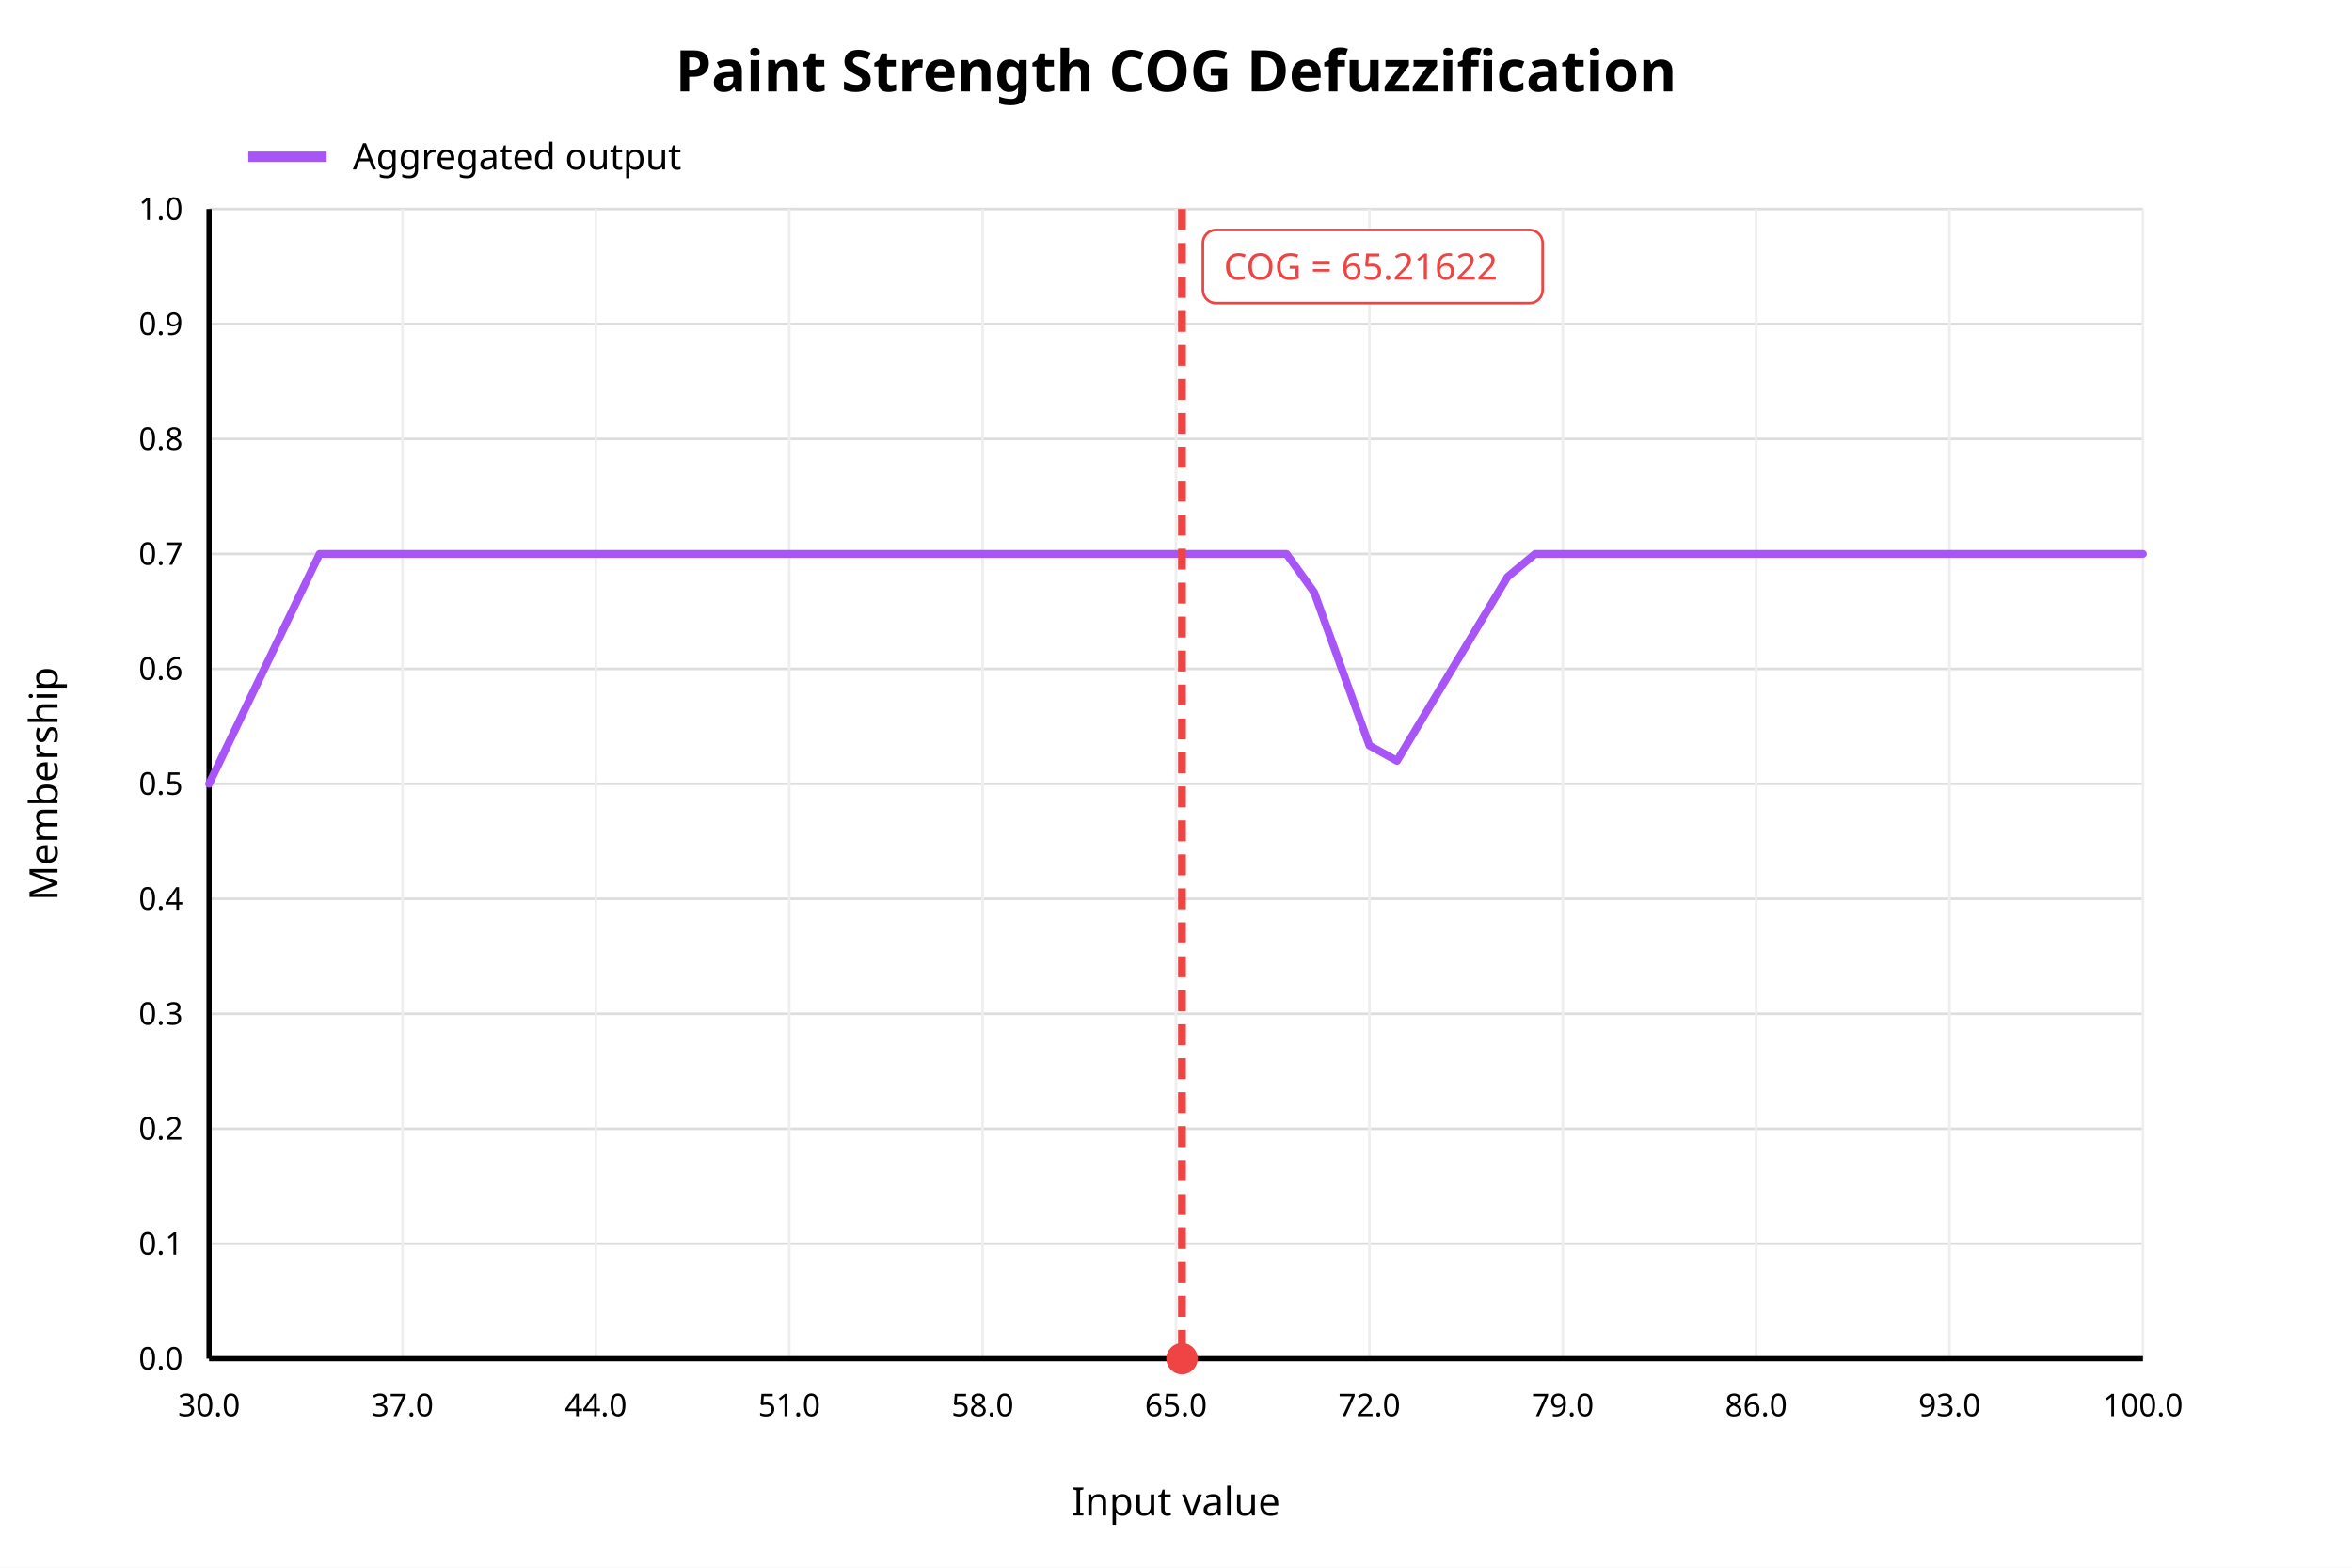
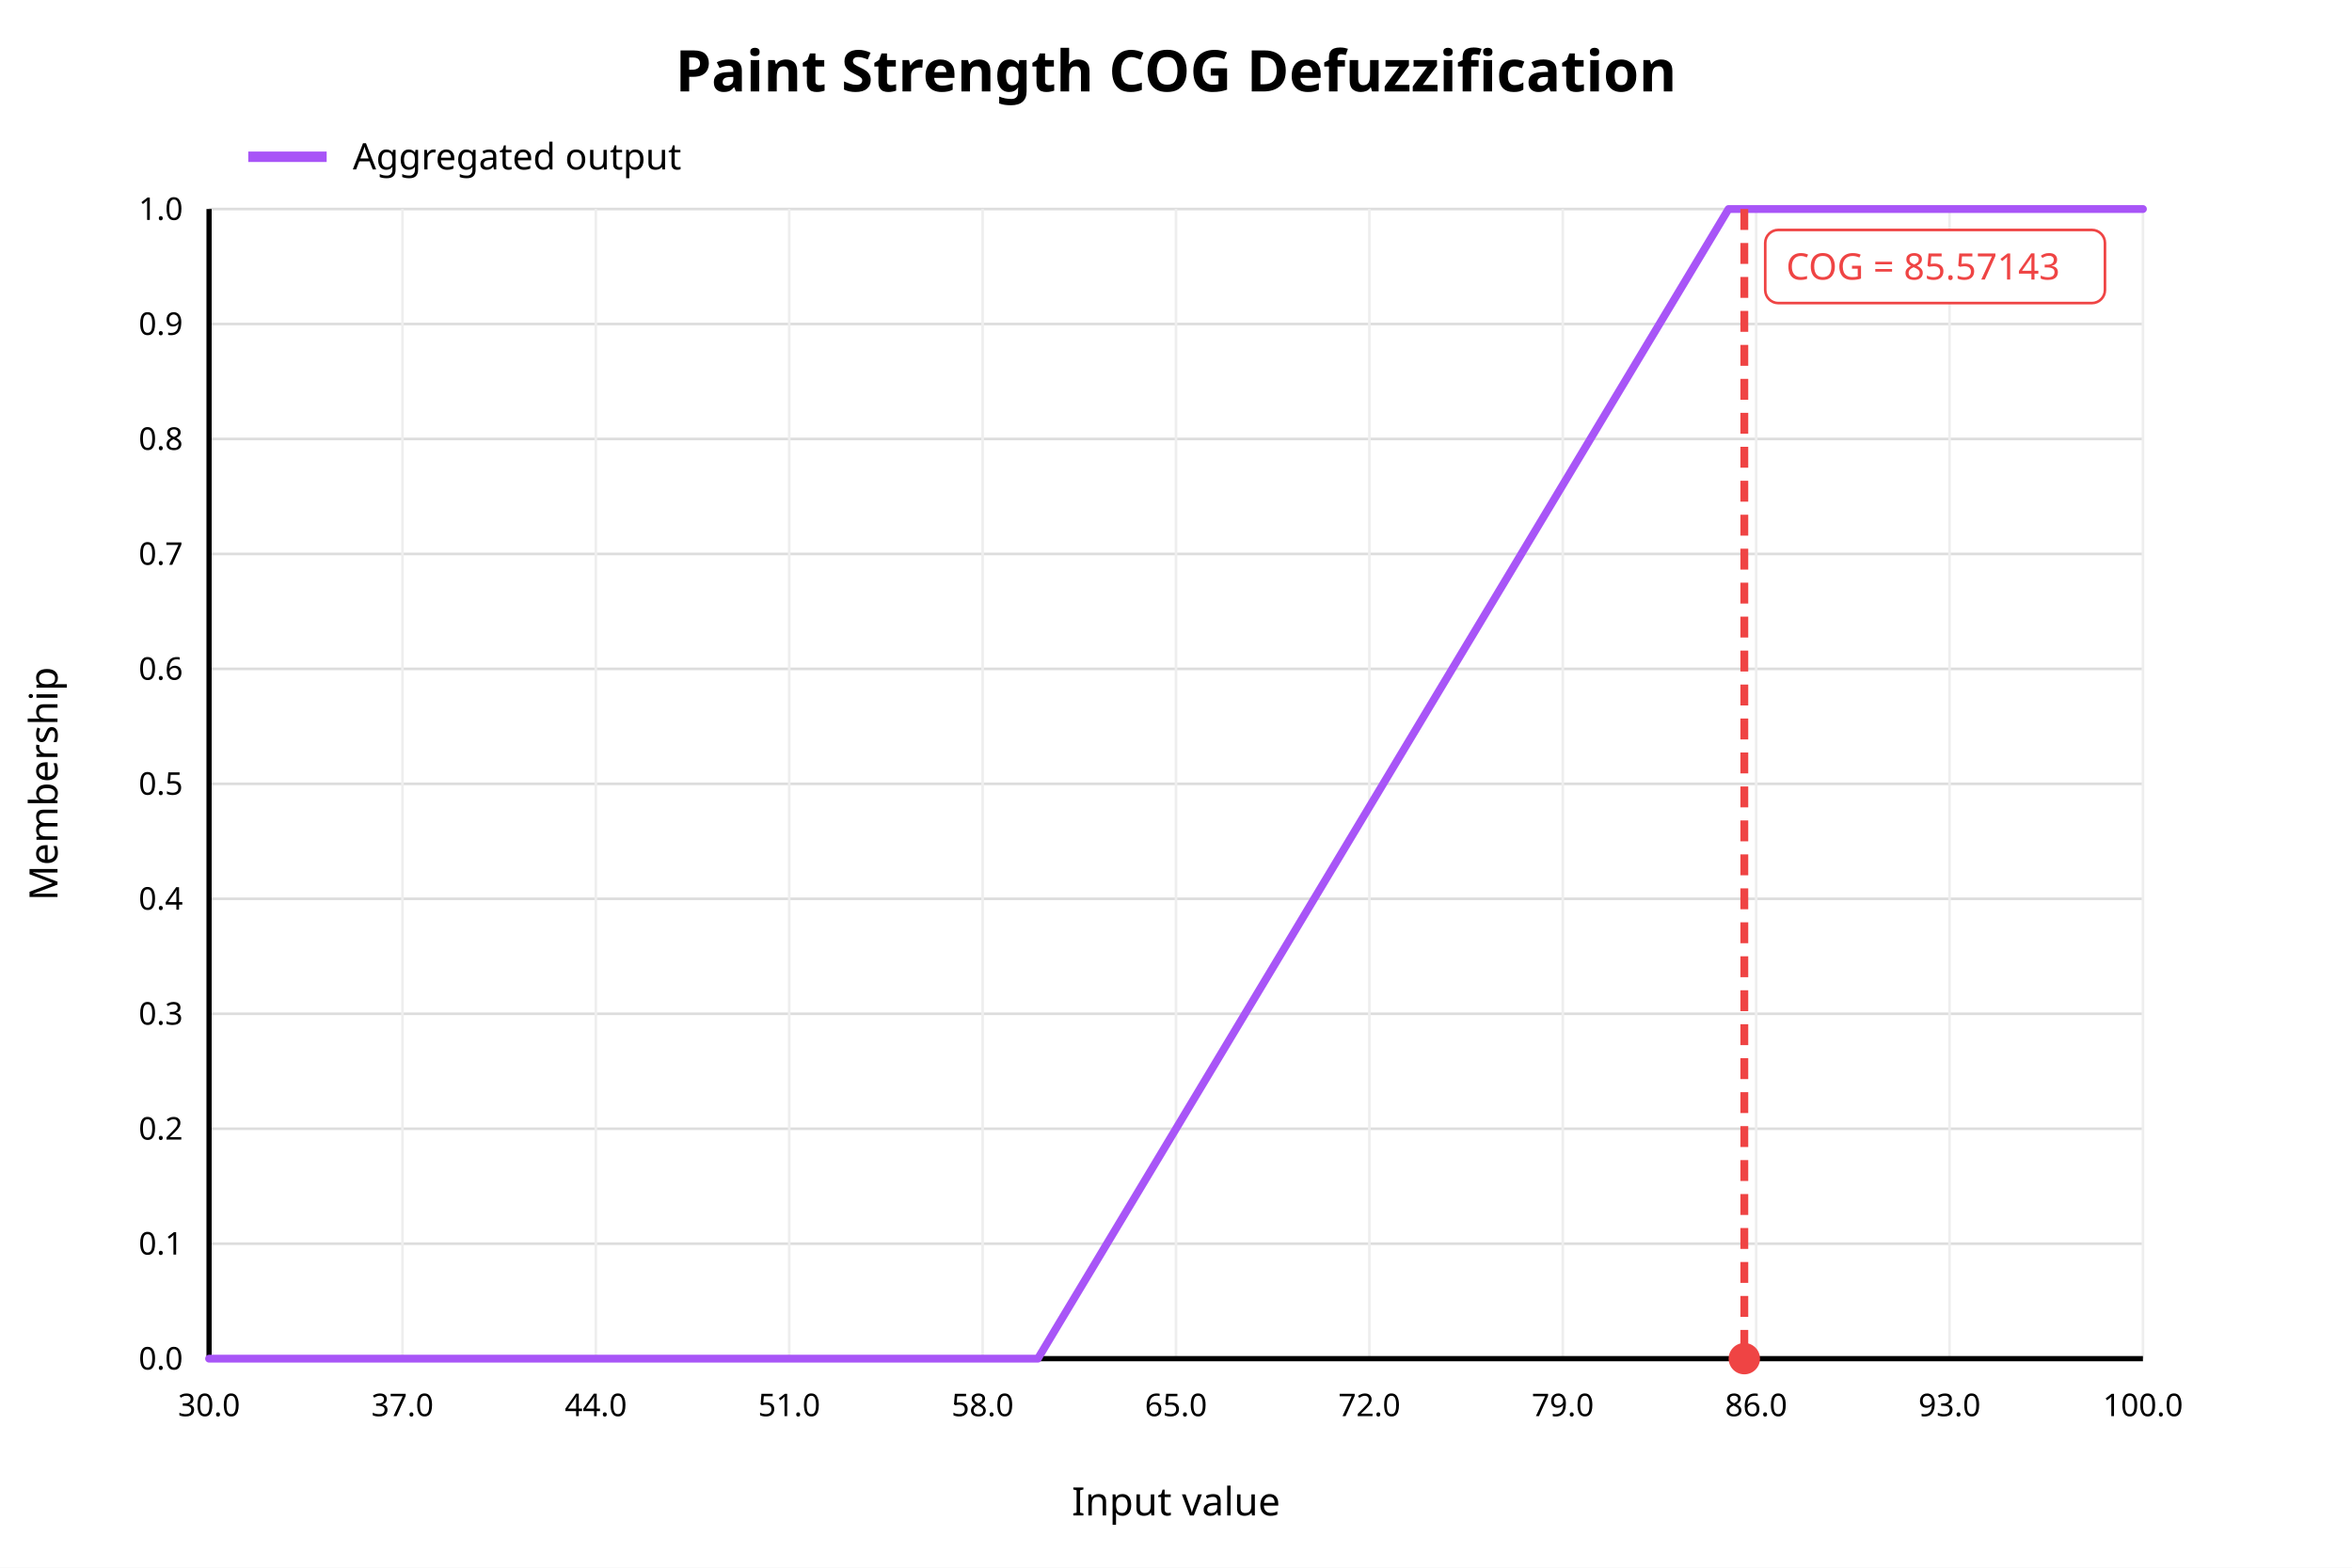
<svg xmlns="http://www.w3.org/2000/svg" width="900" height="600" viewBox="0 0 900 600">
  <rect x="0" y="0" width="900" height="600" fill="white" />
  <text x="450" y="35" text-anchor="middle" font-family="sans-serif" font-size="22" font-weight="bold" fill="black">Paint Strength COG Defuzzification</text>
  <line x1="80" y1="520.00" x2="820" y2="520.00" stroke="#dddddd" stroke-width="1" />
  <text x="70" y="520.00" text-anchor="end" dominant-baseline="middle" font-family="sans-serif" font-size="12" fill="black">0.0</text>
  <line x1="80" y1="476.00" x2="820" y2="476.00" stroke="#dddddd" stroke-width="1" />
  <text x="70" y="476.00" text-anchor="end" dominant-baseline="middle" font-family="sans-serif" font-size="12" fill="black">0.1</text>
  <line x1="80" y1="432.00" x2="820" y2="432.00" stroke="#dddddd" stroke-width="1" />
  <text x="70" y="432.00" text-anchor="end" dominant-baseline="middle" font-family="sans-serif" font-size="12" fill="black">0.2</text>
  <line x1="80" y1="388.00" x2="820" y2="388.00" stroke="#dddddd" stroke-width="1" />
  <text x="70" y="388.00" text-anchor="end" dominant-baseline="middle" font-family="sans-serif" font-size="12" fill="black">0.3</text>
  <line x1="80" y1="344.00" x2="820" y2="344.00" stroke="#dddddd" stroke-width="1" />
  <text x="70" y="344.00" text-anchor="end" dominant-baseline="middle" font-family="sans-serif" font-size="12" fill="black">0.4</text>
  <line x1="80" y1="300.00" x2="820" y2="300.00" stroke="#dddddd" stroke-width="1" />
  <text x="70" y="300.00" text-anchor="end" dominant-baseline="middle" font-family="sans-serif" font-size="12" fill="black">0.5</text>
  <line x1="80" y1="256.00" x2="820" y2="256.00" stroke="#dddddd" stroke-width="1" />
  <text x="70" y="256.00" text-anchor="end" dominant-baseline="middle" font-family="sans-serif" font-size="12" fill="black">0.6</text>
  <line x1="80" y1="212.00" x2="820" y2="212.00" stroke="#dddddd" stroke-width="1" />
  <text x="70" y="212.00" text-anchor="end" dominant-baseline="middle" font-family="sans-serif" font-size="12" fill="black">0.7</text>
  <line x1="80" y1="168.00" x2="820" y2="168.00" stroke="#dddddd" stroke-width="1" />
  <text x="70" y="168.00" text-anchor="end" dominant-baseline="middle" font-family="sans-serif" font-size="12" fill="black">0.8</text>
  <line x1="80" y1="124.00" x2="820" y2="124.00" stroke="#dddddd" stroke-width="1" />
  <text x="70" y="124.00" text-anchor="end" dominant-baseline="middle" font-family="sans-serif" font-size="12" fill="black">0.9</text>
  <line x1="80" y1="80.00" x2="820" y2="80.00" stroke="#dddddd" stroke-width="1" />
  <text x="70" y="80.00" text-anchor="end" dominant-baseline="middle" font-family="sans-serif" font-size="12" fill="black">1.0</text>
  <line x1="80.00" y1="80" x2="80.00" y2="520" stroke="#eeeeee" stroke-width="1" />
  <text x="80.00" y="542" text-anchor="middle" font-family="sans-serif" font-size="12" fill="black">30.0</text>
  <line x1="154.00" y1="80" x2="154.00" y2="520" stroke="#eeeeee" stroke-width="1" />
  <text x="154.00" y="542" text-anchor="middle" font-family="sans-serif" font-size="12" fill="black">37.0</text>
  <line x1="228.00" y1="80" x2="228.00" y2="520" stroke="#eeeeee" stroke-width="1" />
  <text x="228.00" y="542" text-anchor="middle" font-family="sans-serif" font-size="12" fill="black">44.0</text>
  <line x1="302.00" y1="80" x2="302.00" y2="520" stroke="#eeeeee" stroke-width="1" />
  <text x="302.00" y="542" text-anchor="middle" font-family="sans-serif" font-size="12" fill="black">51.0</text>
  <line x1="376.00" y1="80" x2="376.00" y2="520" stroke="#eeeeee" stroke-width="1" />
  <text x="376.00" y="542" text-anchor="middle" font-family="sans-serif" font-size="12" fill="black">58.0</text>
  <line x1="450.00" y1="80" x2="450.00" y2="520" stroke="#eeeeee" stroke-width="1" />
  <text x="450.00" y="542" text-anchor="middle" font-family="sans-serif" font-size="12" fill="black">65.0</text>
  <line x1="524.00" y1="80" x2="524.00" y2="520" stroke="#eeeeee" stroke-width="1" />
  <text x="524.00" y="542" text-anchor="middle" font-family="sans-serif" font-size="12" fill="black">72.0</text>
  <line x1="598.00" y1="80" x2="598.00" y2="520" stroke="#eeeeee" stroke-width="1" />
  <text x="598.00" y="542" text-anchor="middle" font-family="sans-serif" font-size="12" fill="black">79.0</text>
  <line x1="672.00" y1="80" x2="672.00" y2="520" stroke="#eeeeee" stroke-width="1" />
  <text x="672.00" y="542" text-anchor="middle" font-family="sans-serif" font-size="12" fill="black">86.0</text>
  <line x1="746.00" y1="80" x2="746.00" y2="520" stroke="#eeeeee" stroke-width="1" />
  <text x="746.00" y="542" text-anchor="middle" font-family="sans-serif" font-size="12" fill="black">93.0</text>
  <line x1="820.00" y1="80" x2="820.00" y2="520" stroke="#eeeeee" stroke-width="1" />
  <text x="820.00" y="542" text-anchor="middle" font-family="sans-serif" font-size="12" fill="black">100.0</text>
  <line x1="80" y1="520" x2="820" y2="520" stroke="black" stroke-width="2" />
  <line x1="80" y1="80" x2="80" y2="520" stroke="black" stroke-width="2" />
  <text x="450" y="580" text-anchor="middle" font-family="sans-serif" font-size="15" fill="black">Input value</text>
  <text x="22" y="300" text-anchor="middle" font-family="sans-serif" font-size="15" fill="black" transform="rotate(-90 22 300)">Membership</text>
-   <polyline fill="none" stroke="#a855f7" stroke-width="3" stroke-linejoin="round" stroke-linecap="round" points="80.00,300.00 90.57,278.00 101.14,256.00 111.71,234.00 122.29,212.00 132.86,212.00 143.43,212.00 154.00,212.00 164.57,212.00 175.14,212.00 185.71,212.00 196.29,212.00 206.86,212.00 217.43,212.00 228.00,212.00 238.57,212.00 249.14,212.00 259.71,212.00 270.29,212.00 280.86,212.00 291.43,212.00 302.00,212.00 312.57,212.00 323.14,212.00 333.71,212.00 344.29,212.00 354.86,212.00 365.43,212.00 376.00,212.00 386.57,212.00 397.14,212.00 407.71,212.00 418.29,212.00 428.86,212.00 439.43,212.00 450.00,212.00 460.57,212.00 471.14,212.00 481.71,212.00 492.29,212.00 502.86,226.67 513.43,256.00 524.00,285.33 534.57,291.20 545.14,273.60 555.71,256.00 566.29,238.40 576.86,220.80 587.43,212.00 598.00,212.00 608.57,212.00 619.14,212.00 629.71,212.00 640.29,212.00 650.86,212.00 661.43,212.00 672.00,212.00 682.57,212.00 693.14,212.00 703.71,212.00 714.29,212.00 724.86,212.00 735.43,212.00 746.00,212.00 756.57,212.00 767.14,212.00 777.71,212.00 788.29,212.00 798.86,212.00 809.43,212.00 820.00,212.00" />
-   <line x1="452.29" y1="80" x2="452.29" y2="520" stroke="#ef4444" stroke-width="3" stroke-dasharray="8 5" />
-   <circle cx="452.29" cy="520" r="6" fill="#ef4444" />
-   <rect x="460.29" y="88" width="130" height="28" rx="5" fill="white" stroke="#ef4444" />
-   <text x="468.29" y="107" font-family="sans-serif" font-size="14" fill="#ef4444">COG = 65.21622</text>
+   <polyline fill="none" stroke="#a855f7" stroke-width="3" stroke-linejoin="round" stroke-linecap="round" points="80.00,520.00 90.57,520.00 101.14,520.00 111.71,520.00 122.29,520.00 132.86,520.00 143.43,520.00 154.00,520.00 164.57,520.00 175.14,520.00 185.71,520.00 196.29,520.00 206.86,520.00 217.43,520.00 228.00,520.00 238.57,520.00 249.14,520.00 259.71,520.00 270.29,520.00 280.86,520.00 291.43,520.00 302.00,520.00 312.57,520.00 323.14,520.00 333.71,520.00 344.29,520.00 354.86,520.00 365.43,520.00 376.00,520.00 386.57,520.00 397.14,520.00 407.71,502.40 418.29,484.80 428.86,467.20 439.43,449.60 450.00,432.00 460.57,414.40 471.14,396.80 481.71,379.20 492.29,361.60 502.86,344.00 513.43,326.40 524.00,308.80 534.57,291.20 545.14,273.60 555.71,256.00 566.29,238.40 576.86,220.80 587.43,203.20 598.00,185.60 608.57,168.00 619.14,150.40 629.71,132.80 640.29,115.20 650.86,97.60 661.43,80.00 672.00,80.00 682.57,80.00 693.14,80.00 703.71,80.00 714.29,80.00 724.86,80.00 735.43,80.00 746.00,80.00 756.57,80.00 767.14,80.00 777.71,80.00 788.29,80.00 798.86,80.00 809.43,80.00 820.00,80.00" />
+   <line x1="667.47" y1="80" x2="667.47" y2="520" stroke="#ef4444" stroke-width="3" stroke-dasharray="8 5" />
+   <circle cx="667.47" cy="520" r="6" fill="#ef4444" />
+   <rect x="675.47" y="88" width="130" height="28" rx="5" fill="white" stroke="#ef4444" />
+   <text x="683.47" y="107" font-family="sans-serif" font-size="14" fill="#ef4444">COG = 85.57143</text>
  <line x1="95" y1="60" x2="125" y2="60" stroke="#a855f7" stroke-width="4" />
  <text x="135" y="60" dominant-baseline="middle" font-family="sans-serif" font-size="14" fill="black">Aggregated output</text>
</svg>
